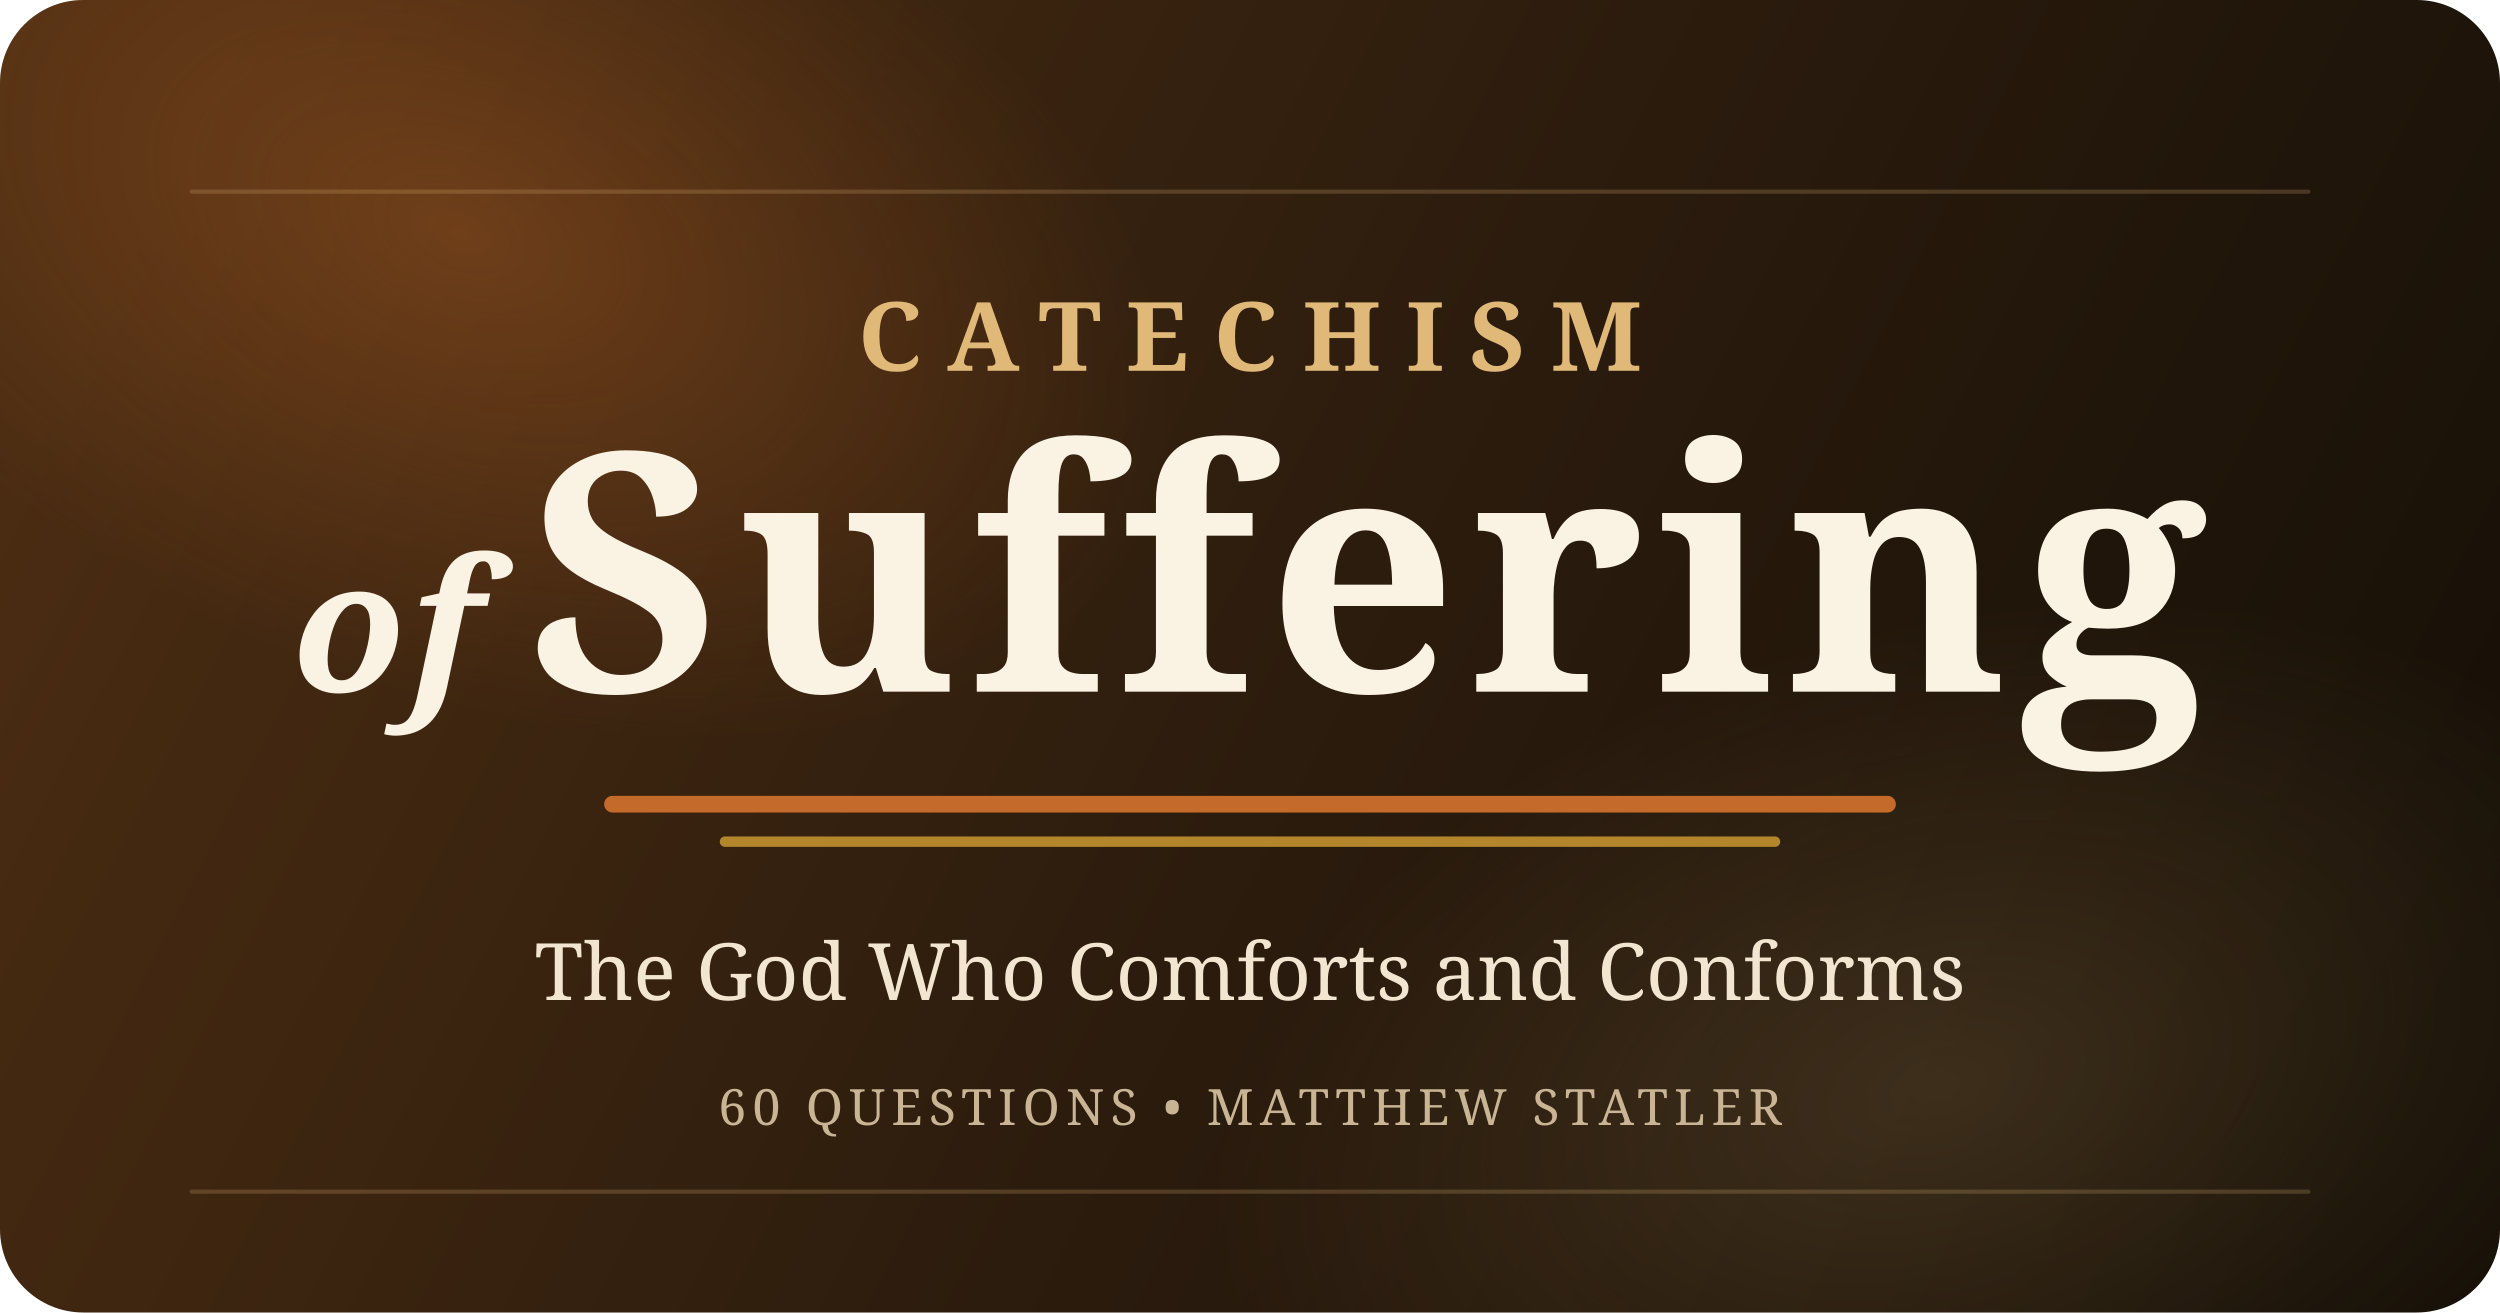
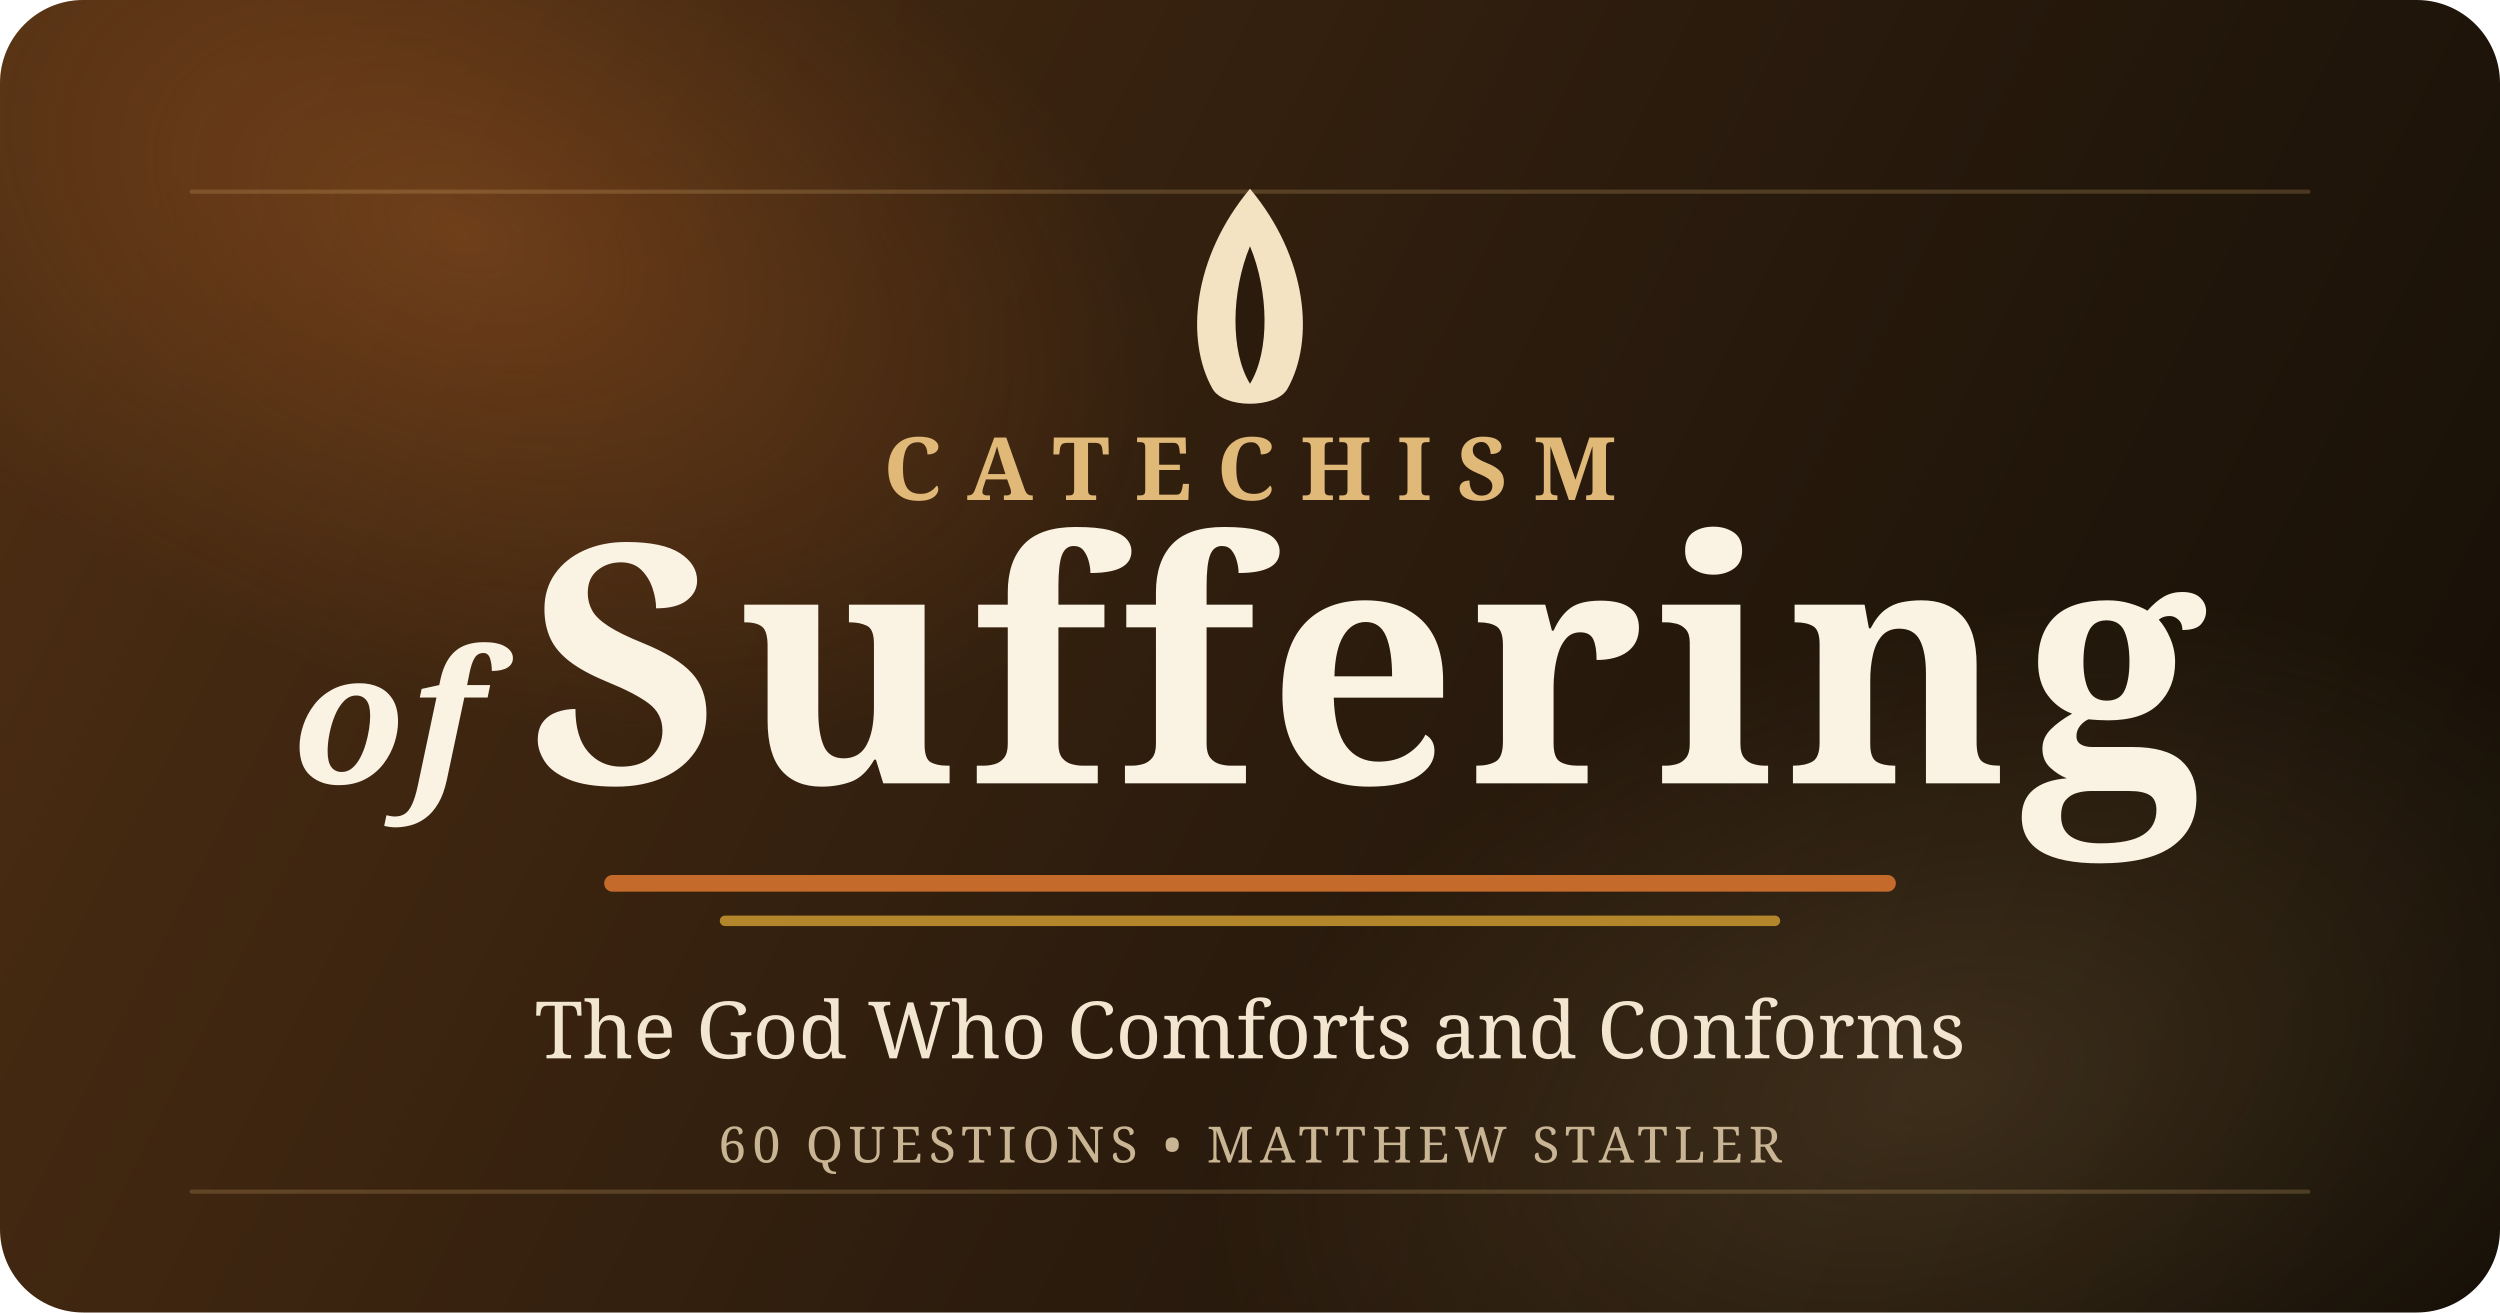
<svg xmlns="http://www.w3.org/2000/svg" width="1200" height="630" viewBox="0 0 1200 630" fill="none">
  <defs>
    <linearGradient id="bg" x1="88" y1="56" x2="1128" y2="586" gradientUnits="userSpaceOnUse">
      <stop offset="0%" stop-color="#4a2c12" />
      <stop offset="55%" stop-color="#2a1b0d" />
      <stop offset="100%" stop-color="#171007" />
    </linearGradient>
    <radialGradient id="glow-sienna" cx="0" cy="0" r="1" gradientUnits="userSpaceOnUse" gradientTransform="translate(220 112) rotate(22) scale(360 220)">
      <stop offset="0%" stop-color="#c46a2a" stop-opacity="0.34" />
      <stop offset="100%" stop-color="#c46a2a" stop-opacity="0" />
    </radialGradient>
    <radialGradient id="glow-ochre" cx="0" cy="0" r="1" gradientUnits="userSpaceOnUse" gradientTransform="translate(930 520) rotate(-16) scale(360 220)">
      <stop offset="0%" stop-color="#e0b878" stop-opacity="0.16" />
      <stop offset="100%" stop-color="#e0b878" stop-opacity="0" />
    </radialGradient>
  </defs>
  <rect width="1200" height="630" rx="40" fill="url(#bg)" />
  <rect width="1200" height="630" rx="40" fill="url(#glow-sienna)" />
  <rect width="1200" height="630" rx="40" fill="url(#glow-ochre)" />
  <path d="M92 92H1108" stroke="#e0b878" stroke-opacity="0.22" stroke-width="2" stroke-linecap="round" />
  <path d="M92 572H1108" stroke="#e0b878" stroke-opacity="0.22" stroke-width="2" stroke-linecap="round" />
-   <text x="600" y="178" text-anchor="middle" fill="#e0b878" font-family="Cormorant Garamond, Georgia, serif" font-size="46" font-weight="700" letter-spacing="12">
+   <g transform="translate(600 150) scale(0.30) translate(-256 -256)">
+     <path d="M256,58 C348,168 360,300 316,378 C298,410 214,410 196,378 C152,300 164,168 256,58 Z" fill="#f3e3c2" />
+     <path d="M256,150 C286,222 288,318 256,370 C224,318 226,222 256,150 Z" fill="#2a1b0d" />
+   </g>
+   <text x="600" y="240" text-anchor="middle" fill="#e0b878" font-family="Cormorant Garamond, Georgia, serif" font-size="42" font-weight="700" letter-spacing="12">
    CATECHISM
  </text>
-   <text x="600" y="332" text-anchor="middle" fill="#faf2e3" font-family="Cormorant Garamond, Georgia, serif">
+   <text x="600" y="376" text-anchor="middle" fill="#faf2e3" font-family="Cormorant Garamond, Georgia, serif">
    <tspan font-size="88" font-style="italic" font-weight="600" letter-spacing="2">of</tspan>
    <tspan dx="18" font-size="160" font-weight="700" letter-spacing="6">Suffering</tspan>
  </text>
-   <path d="M294 386H906" stroke="#c46a2a" stroke-width="8" stroke-linecap="round" />
-   <path d="M348 404H852" stroke="#b3862c" stroke-width="5" stroke-linecap="round" />
-   <text x="600" y="480" text-anchor="middle" fill="#f2e6d0" font-family="Lora, Georgia, serif" font-size="38">
+   <path d="M294 424H906" stroke="#c46a2a" stroke-width="8" stroke-linecap="round" />
+   <path d="M348 442H852" stroke="#b3862c" stroke-width="5" stroke-linecap="round" />
+   <text x="600" y="508" text-anchor="middle" fill="#f2e6d0" font-family="Lora, Georgia, serif" font-size="38">
    The God Who Comforts and Conforms
  </text>
-   <text x="600" y="540" text-anchor="middle" fill="#c9b494" font-family="Lora, Georgia, serif" font-size="24" letter-spacing="3">
+   <text x="600" y="558" text-anchor="middle" fill="#c9b494" font-family="Lora, Georgia, serif" font-size="24" letter-spacing="3">
    60 QUESTIONS • MATTHEW STATLER
  </text>
</svg>
